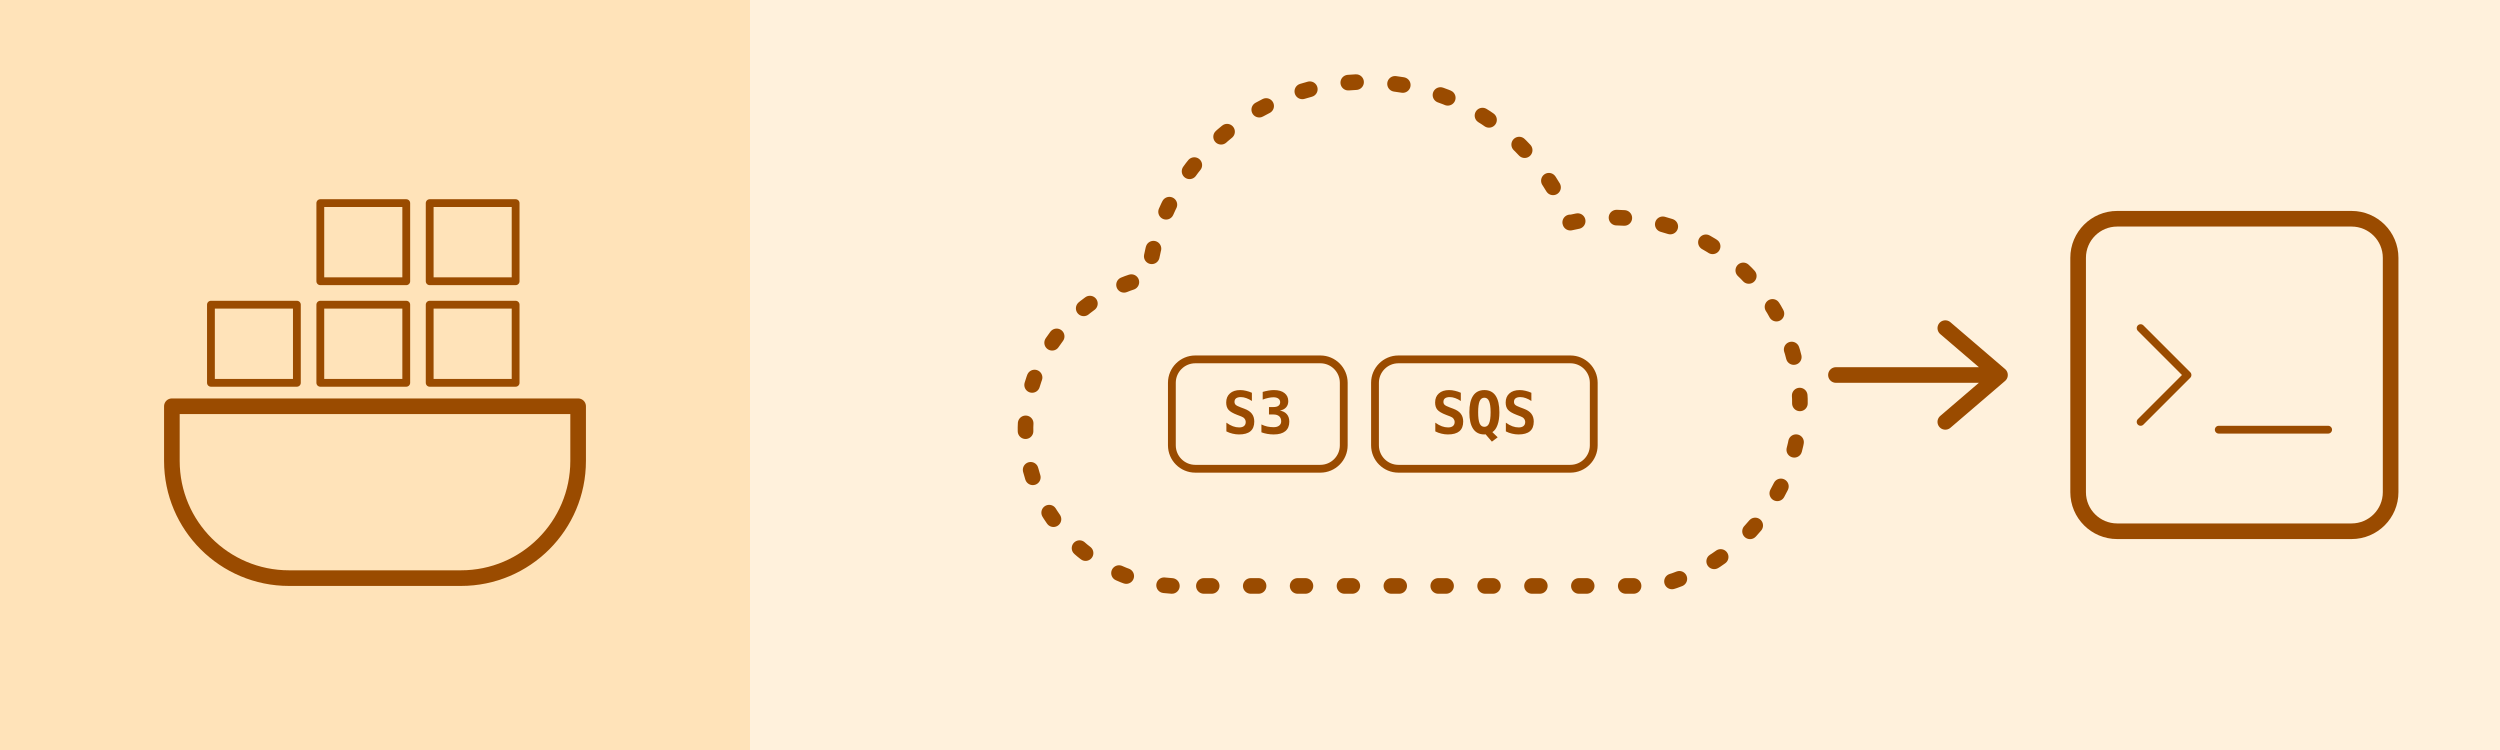
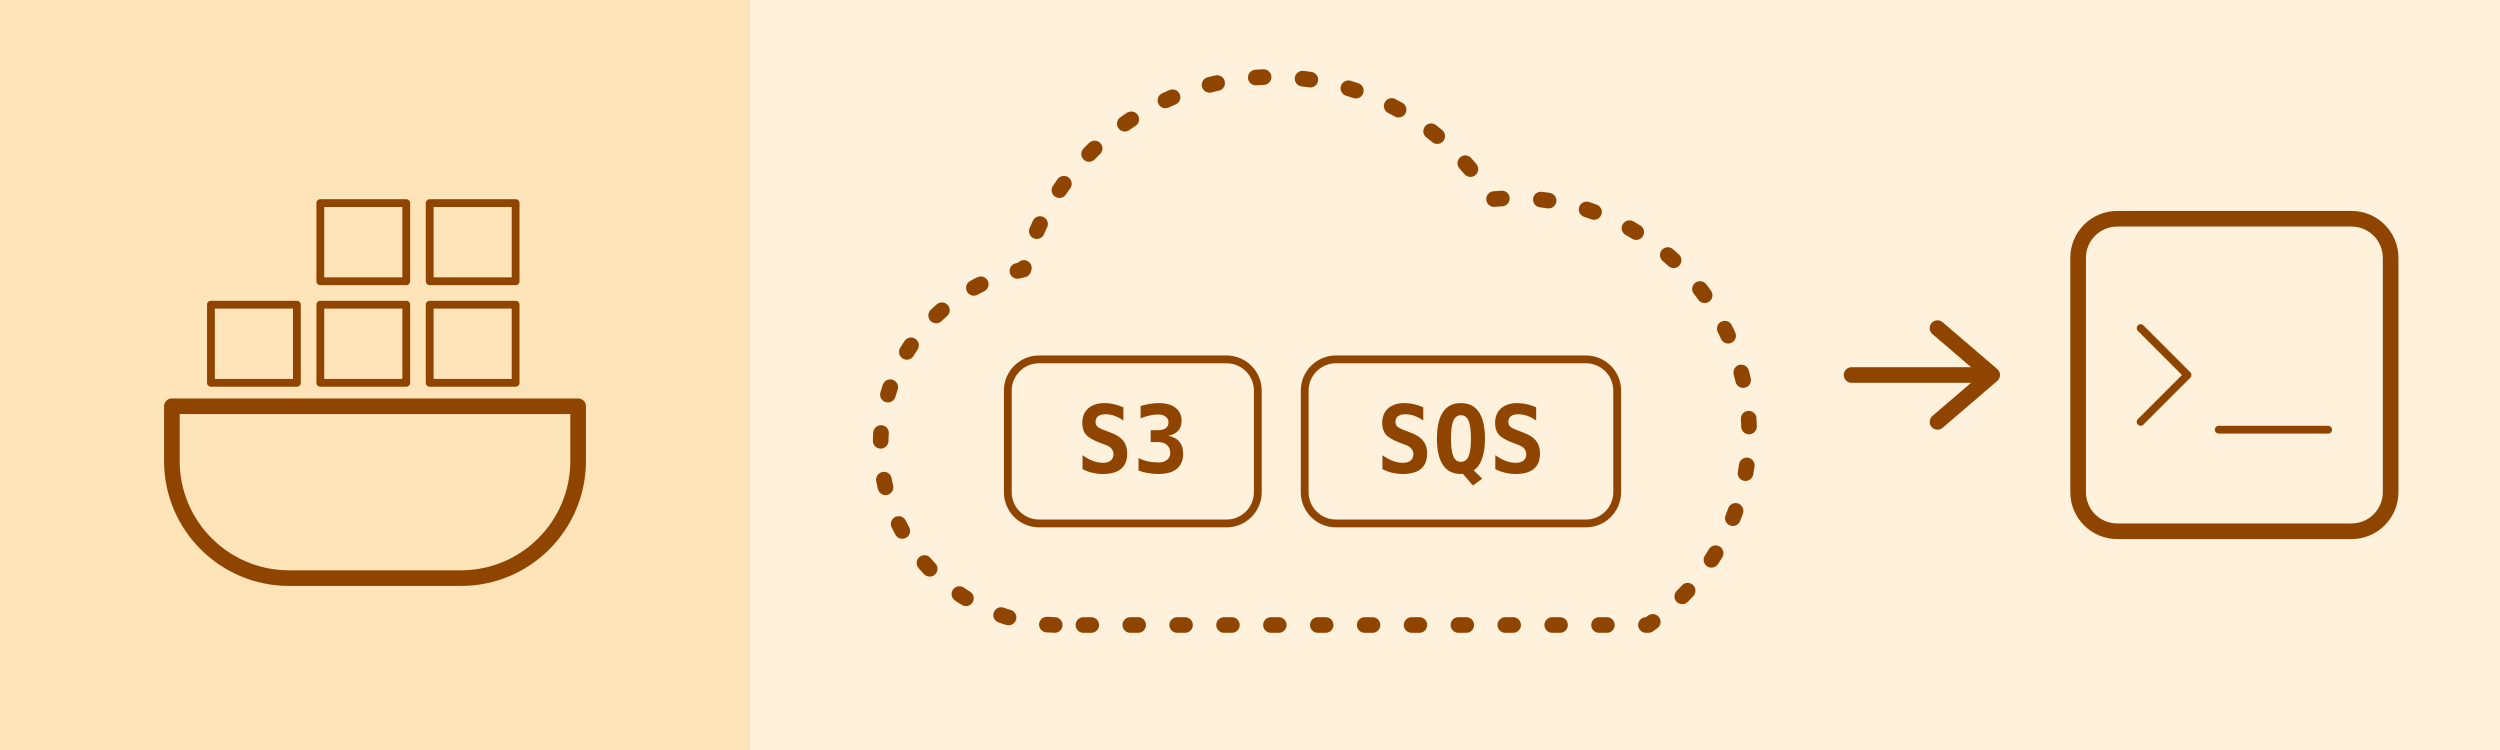
<svg xmlns="http://www.w3.org/2000/svg" viewBox="0 0 640 192" width="640" height="192">
-   <style>.s{fill:none;stroke:#9a4b00;stroke-width:4;stroke-linecap:round;stroke-linejoin:round}.t{stroke-width:2}.f{fill:#9a4b00}.d{stroke-dasharray:2 10}.q{opacity:.45}text{font:600 15px ui-monospace,SFMono-Regular,Menlo,Consolas,monospace;fill:#9a4b00}@media(prefers-color-scheme:dark){.s{stroke:#ffb84d}.f,text{fill:#ffb84d}}</style>
+   <style>.s{fill:none;stroke:#8f4500;stroke-width:4;stroke-linecap:round;stroke-linejoin:round}.t{stroke-width:2}.f{fill:#8f4500}.d{stroke-dasharray:2 10}.q{opacity:.7}text{font:600 24px ui-monospace,SFMono-Regular,Menlo,Consolas,monospace;fill:#8f4500}@media(prefers-color-scheme:dark){.s{stroke:#ffb84d}.f,text{fill:#ffb84d}}</style>
  <rect width="640" height="192" fill="#ff9900" opacity=".14" />
  <rect width="192" height="192" fill="#ff9900" opacity=".16" />
  <path class="s" d="M44 104h104v14a30 30 0 0 1-30 30H74a30 30 0 0 1-30-30z" />
  <rect class="s t" x="54" y="78" width="22" height="20" />
  <rect class="s t" x="82" y="78" width="22" height="20" />
  <rect class="s t" x="110" y="78" width="22" height="20" />
  <rect class="s t" x="82" y="52" width="22" height="20" />
  <rect class="s t" x="110" y="52" width="22" height="20" />
-   <path class="s d" d="M300 150a40 40 0 0 1-6-79 56 56 0 0 1 108-14 46 46 0 0 1 22 93z" />
-   <rect class="s t" x="300" y="92" width="44" height="28" rx="6" />
-   <text x="322" y="111" text-anchor="middle">S3</text>
-   <rect class="s t" x="352" y="92" width="56" height="28" rx="6" />
-   <text x="380" y="111" text-anchor="middle">SQS</text>
-   <path class="s" d="M470 96h40M498 84l14 12-14 12" />
+   <path class="s d" d="M270 160a46 46 0 0 1-8-91 66 66 0 0 1 120-18 60 60 0 0 1 40 109z" />
+   <rect class="s t" x="258" y="92" width="64" height="42" rx="8" />
+   <text x="290" y="121" text-anchor="middle" textLength="30" lengthAdjust="spacingAndGlyphs">S3</text>
+   <rect class="s t" x="334" y="92" width="80" height="42" rx="8" />
+   <text x="374" y="121" text-anchor="middle" textLength="45" lengthAdjust="spacingAndGlyphs">SQS</text>
+   <path class="s" d="M474 96h34M496 84l14 12-14 12" />
  <rect class="s" x="532" y="56" width="80" height="80" rx="10" />
  <path class="s t" d="M548 84l12 12-12 12M568 110h28" />
</svg>
